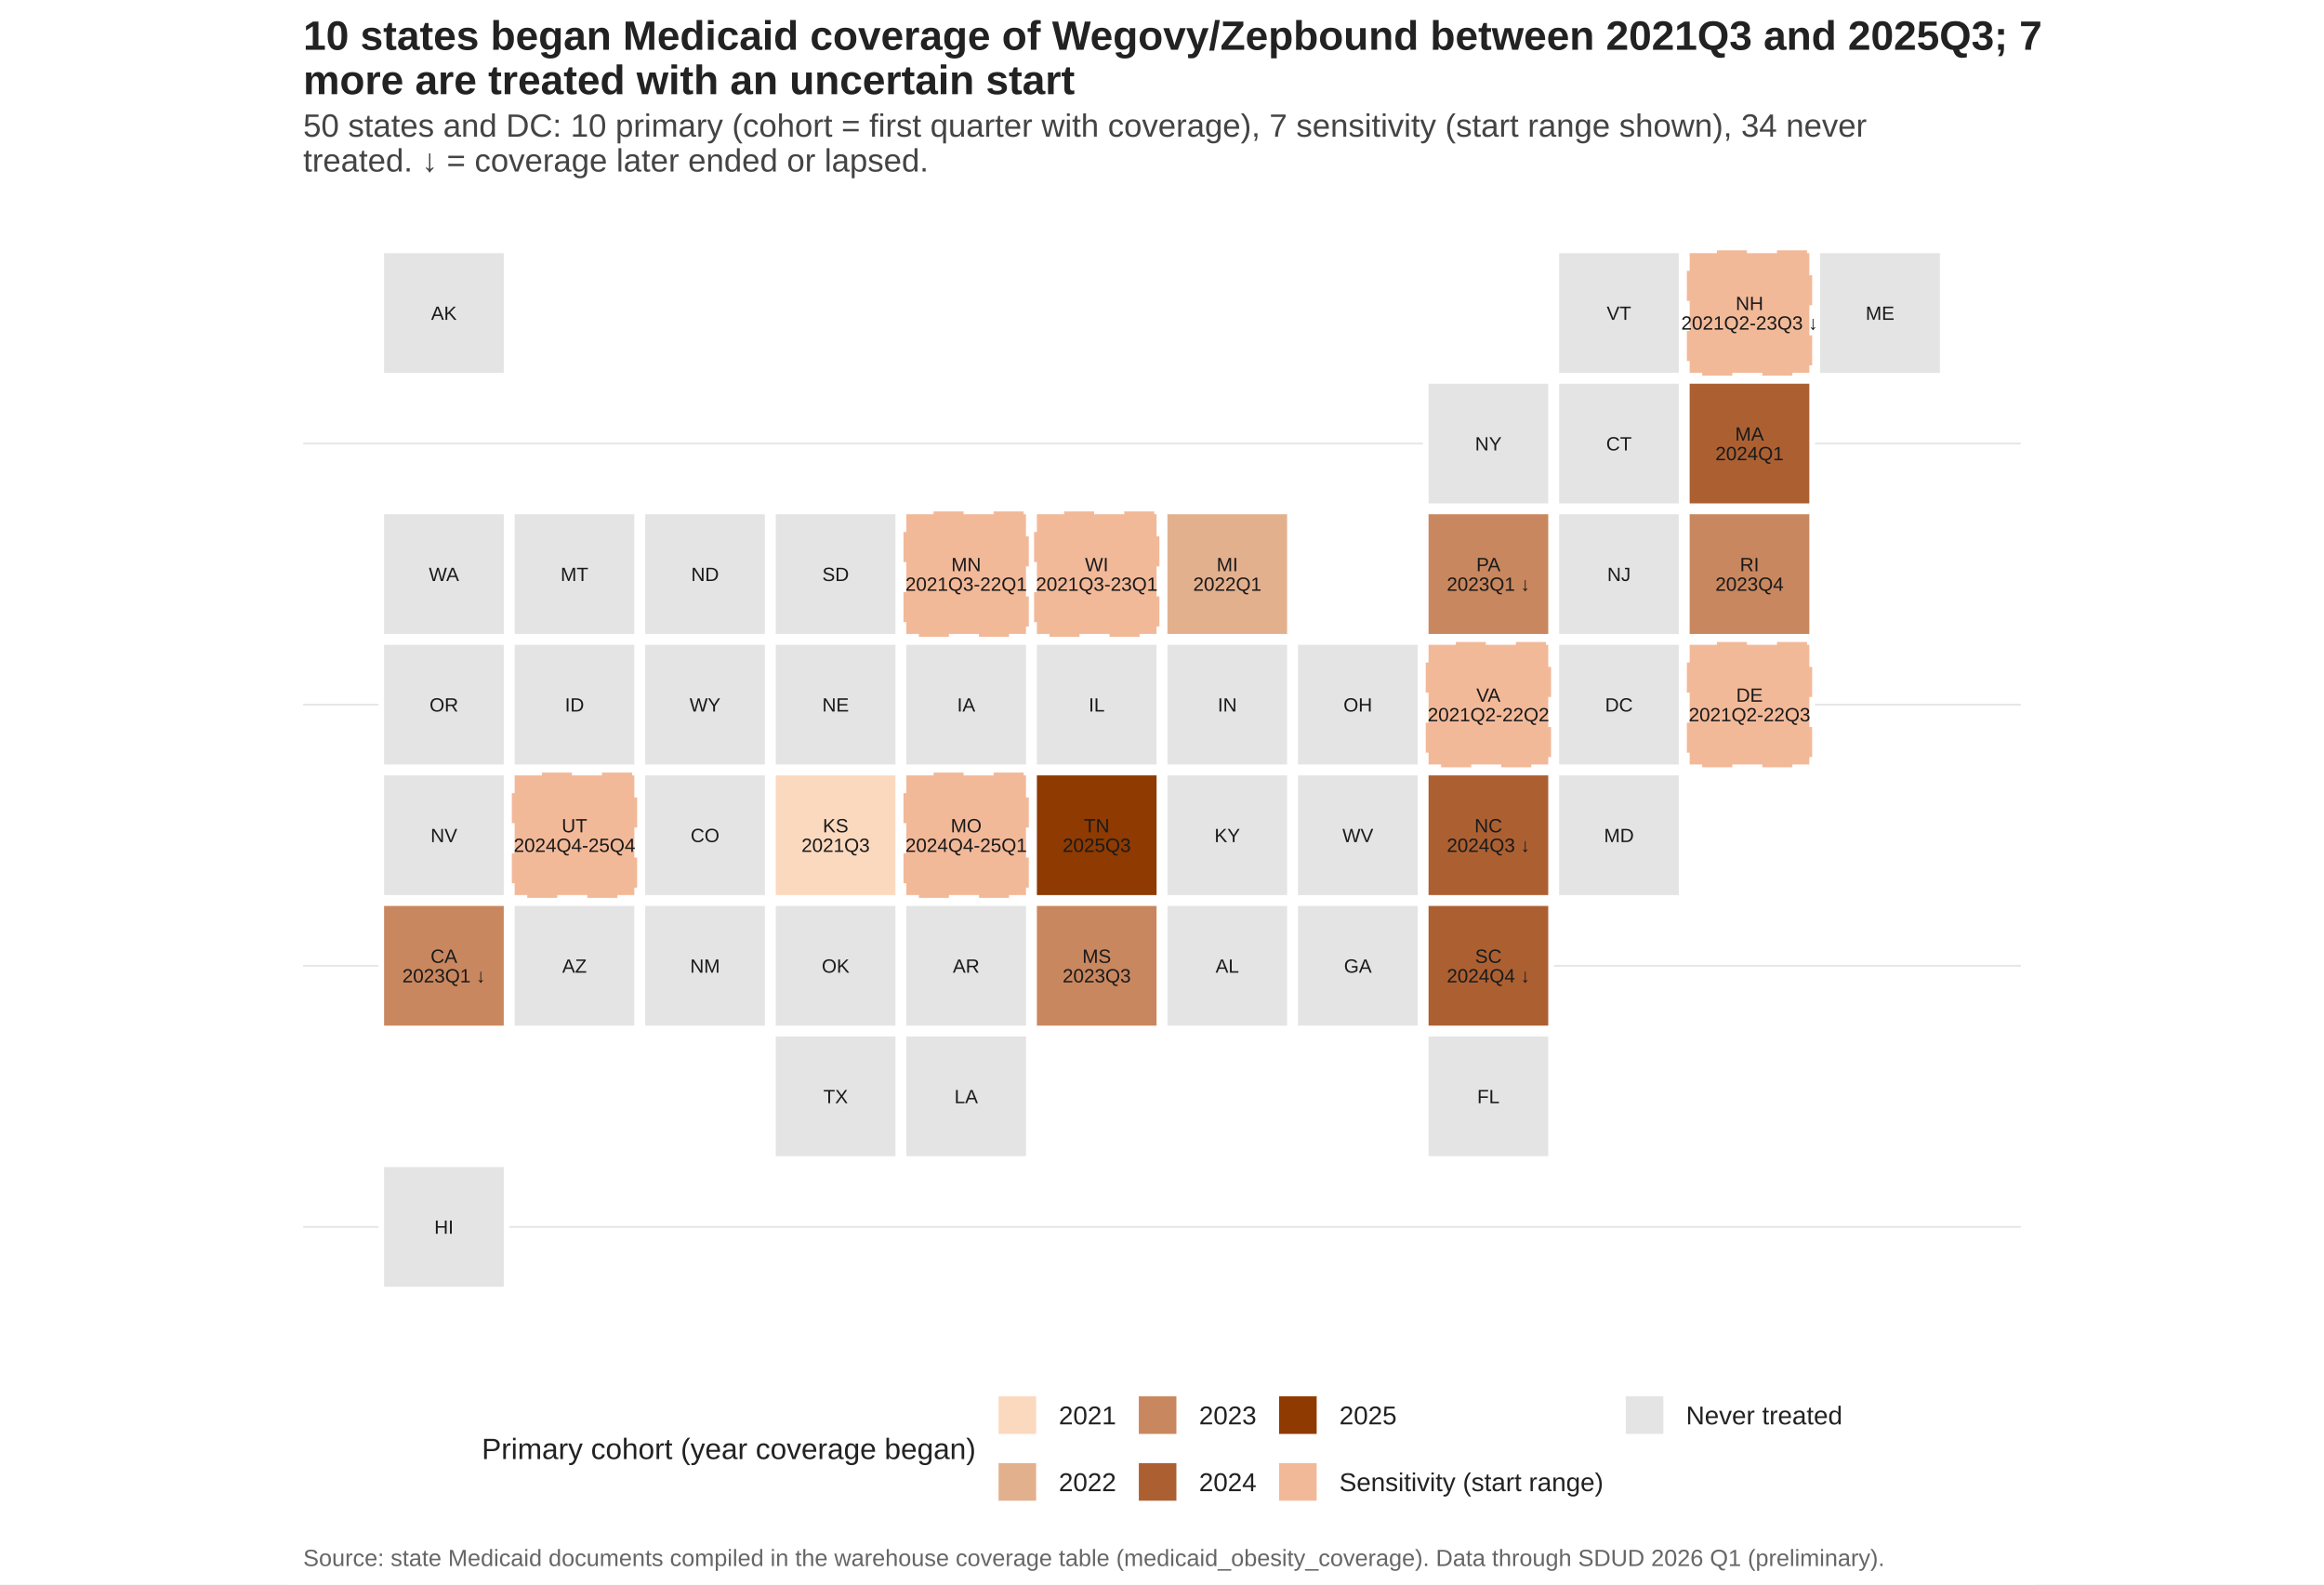
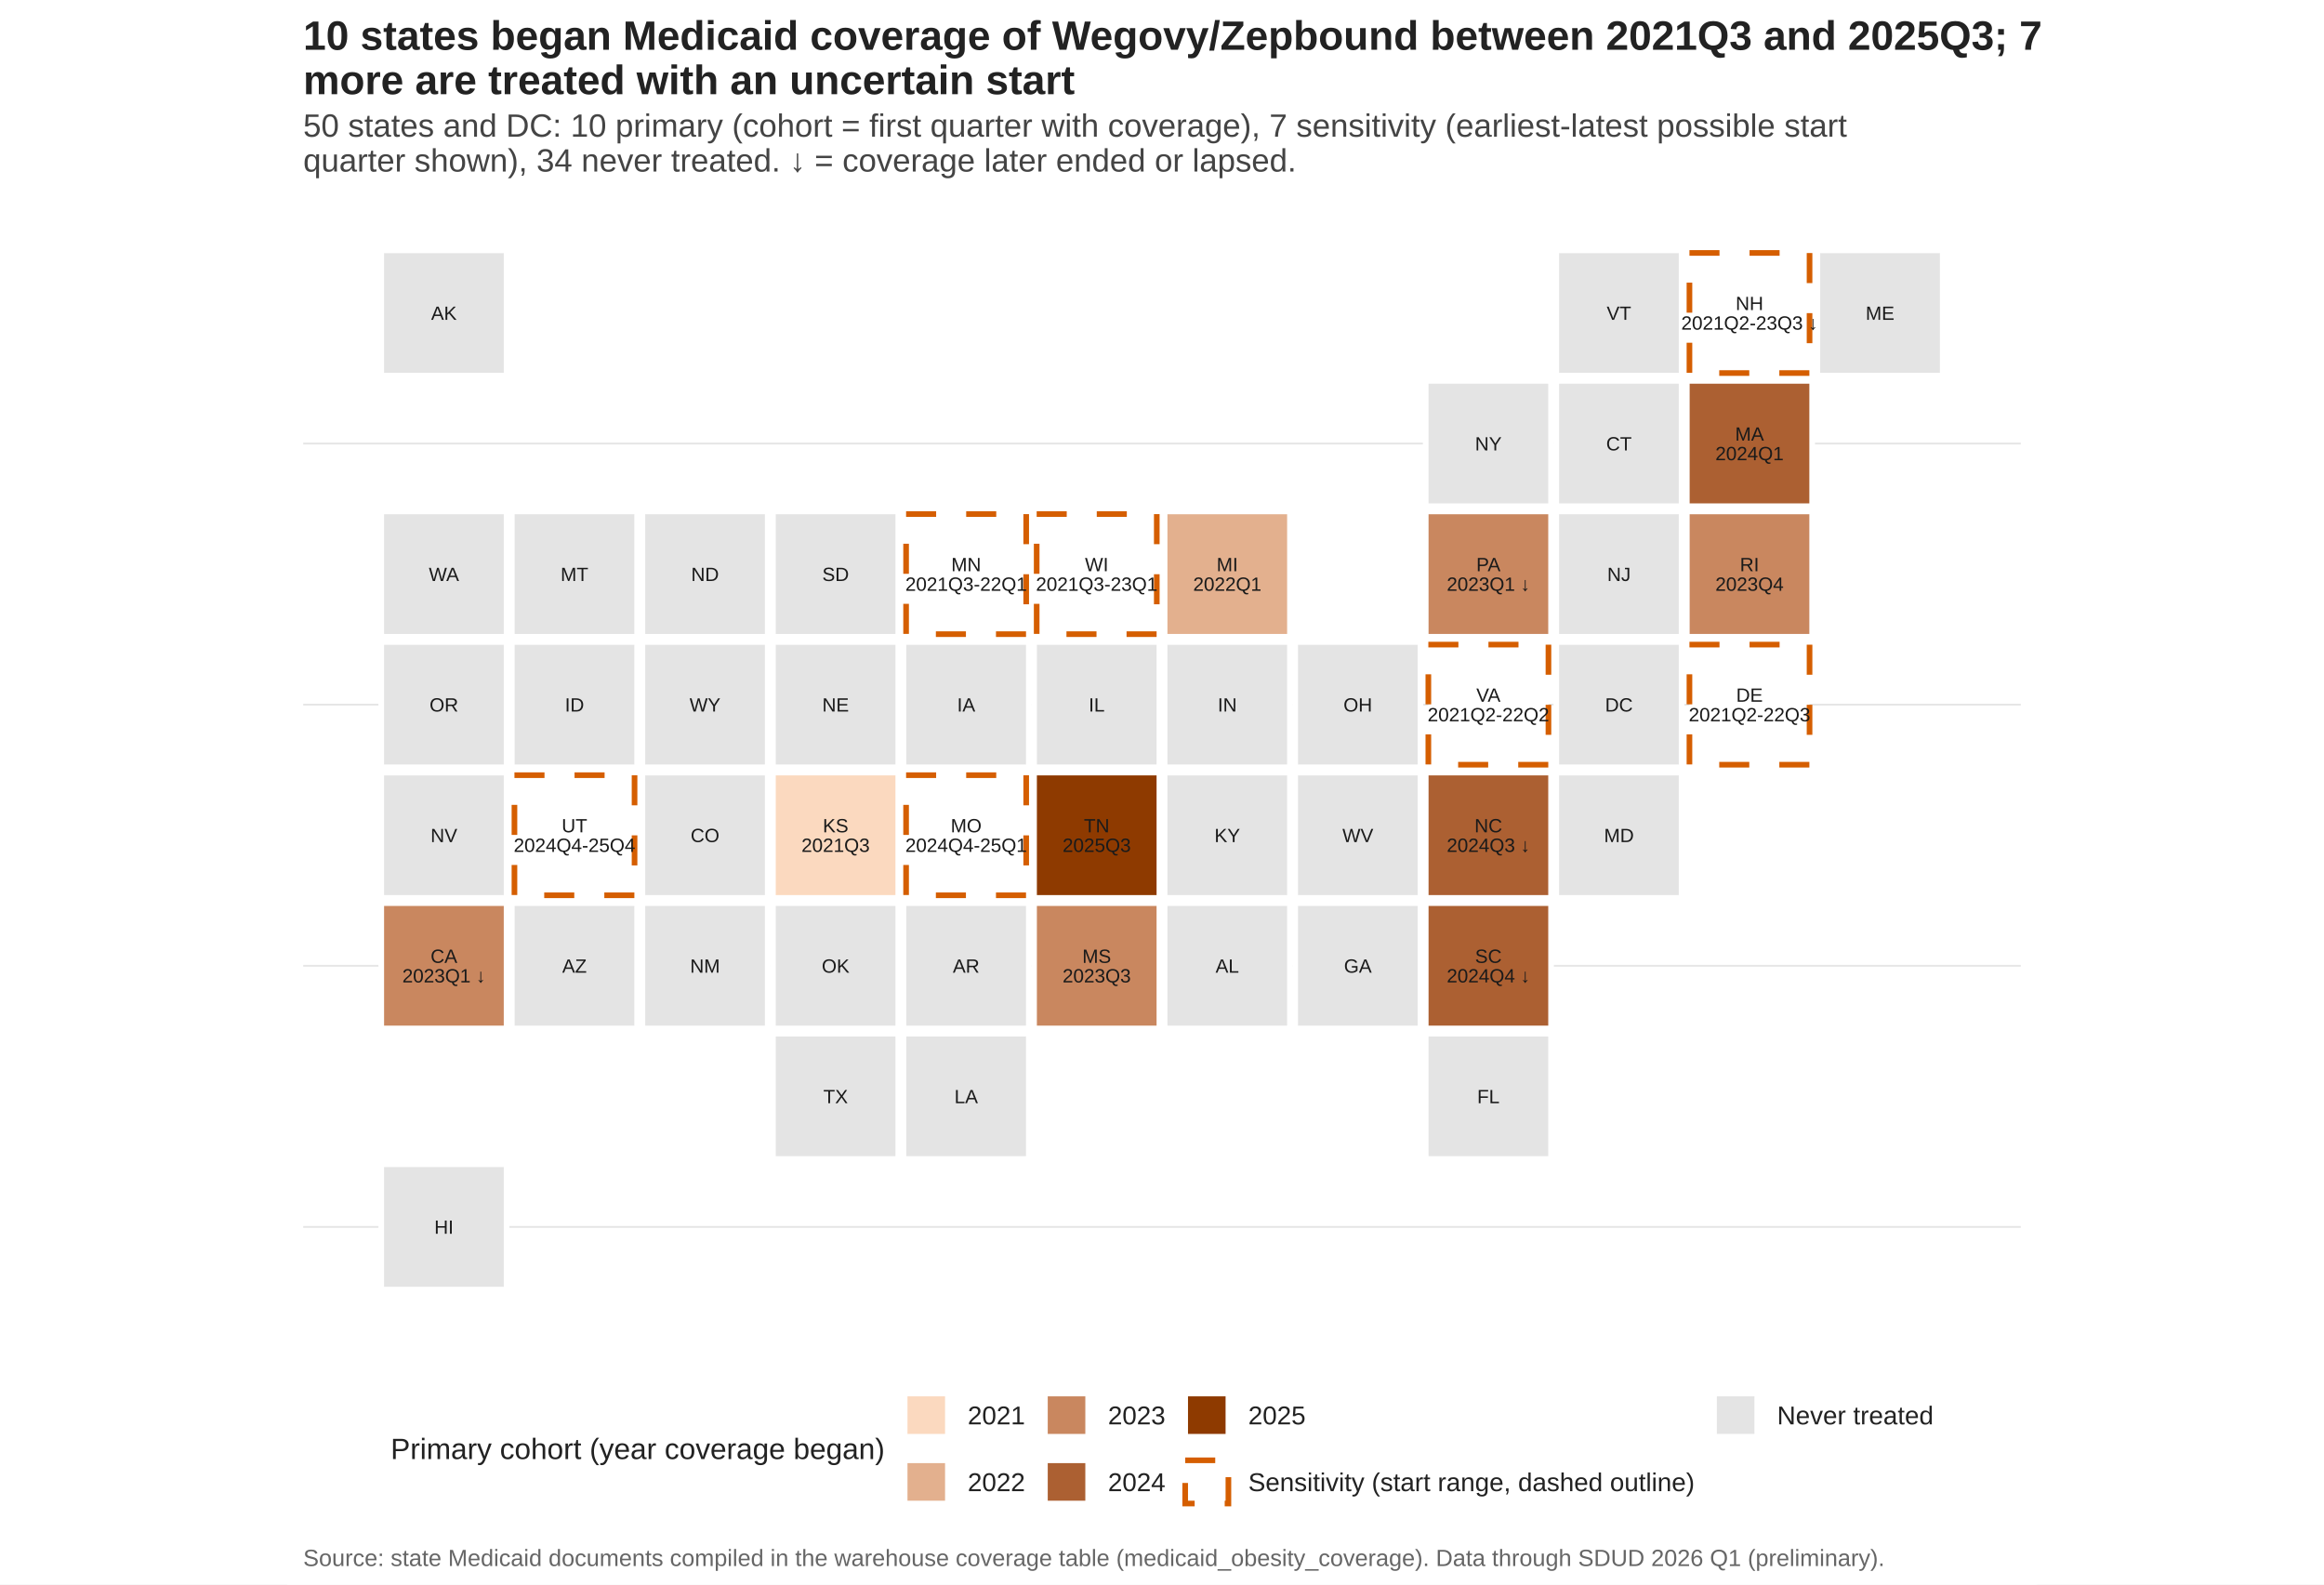
<svg xmlns="http://www.w3.org/2000/svg" width="792.00pt" height="540.00pt" viewBox="0 0 792.00 540.00">
  <g class="svglite">
    <defs>
      <style type="text/css">
    .svglite line, .svglite polyline, .svglite polygon, .svglite path, .svglite rect, .svglite circle {
      fill: none;
      stroke: #000000;
      stroke-linecap: round;
      stroke-linejoin: round;
      stroke-miterlimit: 10.00;
    }
    .svglite text {
      white-space: pre;
    }
    .svglite g.glyphgroup path {
      fill: inherit;
      stroke: none;
    }
  </style>
    </defs>
    <rect width="100%" height="100%" style="stroke: none; fill: #FFFFFF;" />
    <defs>
      <clipPath id="cpMC4wMHw3OTIuMDB8MC4wMHw1NDAuMDA=">
        <rect x="0.00" y="0.00" width="792.00" height="540.00" />
      </clipPath>
    </defs>
    <g clip-path="url(#cpMC4wMHw3OTIuMDB8MC4wMHw1NDAuMDA=)">
</g>
    <defs>
      <clipPath id="cpOTcuODV8Njk0LjE1fDAuMDB8NTQwLjAw">
        <rect x="97.85" y="0.00" width="596.31" height="540.00" />
      </clipPath>
    </defs>
    <g clip-path="url(#cpOTcuODV8Njk0LjE1fDAuMDB8NTQwLjAw)">
      <rect x="97.85" y="0.00" width="596.31" height="540.00" style="stroke-width: 1.07; stroke: none; fill: #FFFFFF;" />
    </g>
    <g clip-path="url(#cpMC4wMHw3OTIuMDB8MC4wMHw1NDAuMDA=)">
</g>
    <defs>
      <clipPath id="cpMTAzLjMzfDY4OC42N3w2Ny42MHw0NTcuMTg=">
        <rect x="103.33" y="67.60" width="585.35" height="389.58" />
      </clipPath>
    </defs>
    <g clip-path="url(#cpMTAzLjMzfDY4OC42N3w2Ny42MHw0NTcuMTg=)">
      <polyline points="103.33,418.11 688.67,418.11 " style="stroke-width: 0.64; stroke: #E6E6E6; stroke-linecap: butt;" />
      <polyline points="103.33,329.13 688.67,329.13 " style="stroke-width: 0.64; stroke: #E6E6E6; stroke-linecap: butt;" />
      <polyline points="103.33,240.14 688.67,240.14 " style="stroke-width: 0.64; stroke: #E6E6E6; stroke-linecap: butt;" />
      <polyline points="103.33,151.15 688.67,151.15 " style="stroke-width: 0.64; stroke: #E6E6E6; stroke-linecap: butt;" />
      <rect x="396.89" y="307.77" width="42.71" height="42.71" style="stroke-width: 1.92; stroke: #FFFFFF; stroke-linecap: butt; stroke-linejoin: miter; fill: #E4E4E4;" />
      <rect x="129.93" y="85.31" width="42.71" height="42.71" style="stroke-width: 1.92; stroke: #FFFFFF; stroke-linecap: butt; stroke-linejoin: miter; fill: #E4E4E4;" />
      <rect x="174.43" y="307.77" width="42.71" height="42.71" style="stroke-width: 1.92; stroke: #FFFFFF; stroke-linecap: butt; stroke-linejoin: miter; fill: #E4E4E4;" />
      <rect x="307.90" y="307.77" width="42.71" height="42.71" style="stroke-width: 1.92; stroke: #FFFFFF; stroke-linecap: butt; stroke-linejoin: miter; fill: #E4E4E4;" />
      <rect x="129.93" y="307.77" width="42.71" height="42.71" style="stroke-width: 1.92; stroke: #FFFFFF; stroke-linecap: butt; stroke-linejoin: miter; fill: #C9875F;" />
      <rect x="218.92" y="263.28" width="42.71" height="42.71" style="stroke-width: 1.92; stroke: #FFFFFF; stroke-linecap: butt; stroke-linejoin: miter; fill: #E4E4E4;" />
      <rect x="530.37" y="129.80" width="42.71" height="42.71" style="stroke-width: 1.92; stroke: #FFFFFF; stroke-linecap: butt; stroke-linejoin: miter; fill: #E4E4E4;" />
-       <rect x="574.86" y="218.78" width="42.71" height="42.71" style="stroke-width: 1.92; stroke: #FFFFFF; stroke-dasharray: 10.24,10.24; stroke-linecap: butt; stroke-linejoin: miter; fill: #F2B999;" />
      <rect x="485.88" y="352.26" width="42.71" height="42.71" style="stroke-width: 1.92; stroke: #FFFFFF; stroke-linecap: butt; stroke-linejoin: miter; fill: #E4E4E4;" />
      <rect x="441.38" y="307.77" width="42.71" height="42.71" style="stroke-width: 1.92; stroke: #FFFFFF; stroke-linecap: butt; stroke-linejoin: miter; fill: #E4E4E4;" />
      <rect x="129.93" y="396.76" width="42.71" height="42.71" style="stroke-width: 1.92; stroke: #FFFFFF; stroke-linecap: butt; stroke-linejoin: miter; fill: #E4E4E4;" />
      <rect x="174.43" y="218.78" width="42.71" height="42.71" style="stroke-width: 1.92; stroke: #FFFFFF; stroke-linecap: butt; stroke-linejoin: miter; fill: #E4E4E4;" />
      <rect x="352.40" y="218.78" width="42.71" height="42.71" style="stroke-width: 1.92; stroke: #FFFFFF; stroke-linecap: butt; stroke-linejoin: miter; fill: #E4E4E4;" />
      <rect x="396.89" y="218.78" width="42.71" height="42.71" style="stroke-width: 1.92; stroke: #FFFFFF; stroke-linecap: butt; stroke-linejoin: miter; fill: #E4E4E4;" />
      <rect x="307.90" y="218.78" width="42.71" height="42.71" style="stroke-width: 1.92; stroke: #FFFFFF; stroke-linecap: butt; stroke-linejoin: miter; fill: #E4E4E4;" />
      <rect x="263.41" y="263.28" width="42.71" height="42.71" style="stroke-width: 1.92; stroke: #FFFFFF; stroke-linecap: butt; stroke-linejoin: miter; fill: #FBD9BF;" />
      <rect x="396.89" y="263.28" width="42.71" height="42.71" style="stroke-width: 1.92; stroke: #FFFFFF; stroke-linecap: butt; stroke-linejoin: miter; fill: #E4E4E4;" />
      <rect x="307.90" y="352.26" width="42.71" height="42.71" style="stroke-width: 1.92; stroke: #FFFFFF; stroke-linecap: butt; stroke-linejoin: miter; fill: #E4E4E4;" />
      <rect x="619.35" y="85.31" width="42.71" height="42.71" style="stroke-width: 1.92; stroke: #FFFFFF; stroke-linecap: butt; stroke-linejoin: miter; fill: #E4E4E4;" />
      <rect x="530.37" y="263.28" width="42.71" height="42.71" style="stroke-width: 1.92; stroke: #FFFFFF; stroke-linecap: butt; stroke-linejoin: miter; fill: #E4E4E4;" />
      <rect x="574.86" y="129.80" width="42.71" height="42.71" style="stroke-width: 1.92; stroke: #FFFFFF; stroke-linecap: butt; stroke-linejoin: miter; fill: #AC6032;" />
      <rect x="396.89" y="174.29" width="42.71" height="42.71" style="stroke-width: 1.92; stroke: #FFFFFF; stroke-linecap: butt; stroke-linejoin: miter; fill: #E3B08E;" />
-       <rect x="307.90" y="174.29" width="42.71" height="42.71" style="stroke-width: 1.92; stroke: #FFFFFF; stroke-dasharray: 10.24,10.24; stroke-linecap: butt; stroke-linejoin: miter; fill: #F2B999;" />
      <rect x="352.40" y="307.77" width="42.71" height="42.71" style="stroke-width: 1.92; stroke: #FFFFFF; stroke-linecap: butt; stroke-linejoin: miter; fill: #C9875F;" />
-       <rect x="307.90" y="263.28" width="42.71" height="42.71" style="stroke-width: 1.92; stroke: #FFFFFF; stroke-dasharray: 10.24,10.24; stroke-linecap: butt; stroke-linejoin: miter; fill: #F2B999;" />
      <rect x="174.43" y="174.29" width="42.71" height="42.71" style="stroke-width: 1.92; stroke: #FFFFFF; stroke-linecap: butt; stroke-linejoin: miter; fill: #E4E4E4;" />
      <rect x="263.41" y="218.78" width="42.71" height="42.71" style="stroke-width: 1.92; stroke: #FFFFFF; stroke-linecap: butt; stroke-linejoin: miter; fill: #E4E4E4;" />
      <rect x="129.93" y="263.28" width="42.71" height="42.71" style="stroke-width: 1.92; stroke: #FFFFFF; stroke-linecap: butt; stroke-linejoin: miter; fill: #E4E4E4;" />
-       <rect x="574.86" y="85.31" width="42.71" height="42.71" style="stroke-width: 1.92; stroke: #FFFFFF; stroke-dasharray: 10.24,10.24; stroke-linecap: butt; stroke-linejoin: miter; fill: #F2B999;" />
      <rect x="530.37" y="174.29" width="42.71" height="42.71" style="stroke-width: 1.92; stroke: #FFFFFF; stroke-linecap: butt; stroke-linejoin: miter; fill: #E4E4E4;" />
      <rect x="218.92" y="307.77" width="42.71" height="42.71" style="stroke-width: 1.92; stroke: #FFFFFF; stroke-linecap: butt; stroke-linejoin: miter; fill: #E4E4E4;" />
      <rect x="485.88" y="129.80" width="42.71" height="42.71" style="stroke-width: 1.92; stroke: #FFFFFF; stroke-linecap: butt; stroke-linejoin: miter; fill: #E4E4E4;" />
      <rect x="485.88" y="263.28" width="42.71" height="42.71" style="stroke-width: 1.92; stroke: #FFFFFF; stroke-linecap: butt; stroke-linejoin: miter; fill: #AC6032;" />
      <rect x="218.92" y="174.29" width="42.71" height="42.71" style="stroke-width: 1.92; stroke: #FFFFFF; stroke-linecap: butt; stroke-linejoin: miter; fill: #E4E4E4;" />
      <rect x="441.38" y="218.78" width="42.71" height="42.71" style="stroke-width: 1.92; stroke: #FFFFFF; stroke-linecap: butt; stroke-linejoin: miter; fill: #E4E4E4;" />
      <rect x="263.41" y="307.77" width="42.71" height="42.71" style="stroke-width: 1.92; stroke: #FFFFFF; stroke-linecap: butt; stroke-linejoin: miter; fill: #E4E4E4;" />
      <rect x="129.93" y="218.78" width="42.71" height="42.71" style="stroke-width: 1.92; stroke: #FFFFFF; stroke-linecap: butt; stroke-linejoin: miter; fill: #E4E4E4;" />
      <rect x="485.88" y="174.29" width="42.71" height="42.71" style="stroke-width: 1.92; stroke: #FFFFFF; stroke-linecap: butt; stroke-linejoin: miter; fill: #C9875F;" />
      <rect x="574.86" y="174.29" width="42.71" height="42.71" style="stroke-width: 1.92; stroke: #FFFFFF; stroke-linecap: butt; stroke-linejoin: miter; fill: #C9875F;" />
      <rect x="485.88" y="307.77" width="42.71" height="42.71" style="stroke-width: 1.92; stroke: #FFFFFF; stroke-linecap: butt; stroke-linejoin: miter; fill: #AC6032;" />
      <rect x="263.41" y="174.29" width="42.71" height="42.71" style="stroke-width: 1.92; stroke: #FFFFFF; stroke-linecap: butt; stroke-linejoin: miter; fill: #E4E4E4;" />
      <rect x="352.40" y="263.28" width="42.71" height="42.71" style="stroke-width: 1.92; stroke: #FFFFFF; stroke-linecap: butt; stroke-linejoin: miter; fill: #8E3A00;" />
      <rect x="263.41" y="352.26" width="42.71" height="42.71" style="stroke-width: 1.92; stroke: #FFFFFF; stroke-linecap: butt; stroke-linejoin: miter; fill: #E4E4E4;" />
-       <rect x="174.43" y="263.28" width="42.71" height="42.71" style="stroke-width: 1.92; stroke: #FFFFFF; stroke-dasharray: 10.24,10.24; stroke-linecap: butt; stroke-linejoin: miter; fill: #F2B999;" />
      <rect x="530.37" y="85.31" width="42.71" height="42.71" style="stroke-width: 1.92; stroke: #FFFFFF; stroke-linecap: butt; stroke-linejoin: miter; fill: #E4E4E4;" />
-       <rect x="485.88" y="218.78" width="42.71" height="42.71" style="stroke-width: 1.92; stroke: #FFFFFF; stroke-dasharray: 10.24,10.24; stroke-linecap: butt; stroke-linejoin: miter; fill: #F2B999;" />
      <rect x="129.93" y="174.29" width="42.71" height="42.71" style="stroke-width: 1.92; stroke: #FFFFFF; stroke-linecap: butt; stroke-linejoin: miter; fill: #E4E4E4;" />
      <rect x="441.38" y="263.28" width="42.71" height="42.71" style="stroke-width: 1.92; stroke: #FFFFFF; stroke-linecap: butt; stroke-linejoin: miter; fill: #E4E4E4;" />
-       <rect x="352.40" y="174.29" width="42.71" height="42.71" style="stroke-width: 1.92; stroke: #FFFFFF; stroke-dasharray: 10.24,10.24; stroke-linecap: butt; stroke-linejoin: miter; fill: #F2B999;" />
      <rect x="218.92" y="218.78" width="42.71" height="42.71" style="stroke-width: 1.92; stroke: #FFFFFF; stroke-linecap: butt; stroke-linejoin: miter; fill: #E4E4E4;" />
      <rect x="530.37" y="218.78" width="42.71" height="42.71" style="stroke-width: 1.92; stroke: #FFFFFF; stroke-linecap: butt; stroke-linejoin: miter; fill: #E4E4E4;" />
+       <rect x="575.75" y="219.67" width="40.93" height="40.93" style="stroke-width: 1.92; stroke: #D55E00; stroke-dasharray: 10.24,10.24; stroke-linecap: butt; stroke-linejoin: miter; fill: #FFFFFF;" />
+       <rect x="308.79" y="175.18" width="40.93" height="40.93" style="stroke-width: 1.92; stroke: #D55E00; stroke-dasharray: 10.24,10.24; stroke-linecap: butt; stroke-linejoin: miter; fill: #FFFFFF;" />
+       <rect x="308.79" y="264.17" width="40.93" height="40.93" style="stroke-width: 1.92; stroke: #D55E00; stroke-dasharray: 10.24,10.24; stroke-linecap: butt; stroke-linejoin: miter; fill: #FFFFFF;" />
+       <rect x="575.75" y="86.20" width="40.93" height="40.93" style="stroke-width: 1.92; stroke: #D55E00; stroke-dasharray: 10.24,10.24; stroke-linecap: butt; stroke-linejoin: miter; fill: #FFFFFF;" />
+       <rect x="175.32" y="264.17" width="40.93" height="40.93" style="stroke-width: 1.92; stroke: #D55E00; stroke-dasharray: 10.24,10.24; stroke-linecap: butt; stroke-linejoin: miter; fill: #FFFFFF;" />
+       <rect x="486.77" y="219.67" width="40.93" height="40.93" style="stroke-width: 1.92; stroke: #D55E00; stroke-dasharray: 10.24,10.24; stroke-linecap: butt; stroke-linejoin: miter; fill: #FFFFFF;" />
+       <rect x="353.29" y="175.18" width="40.93" height="40.93" style="stroke-width: 1.92; stroke: #D55E00; stroke-dasharray: 10.24,10.24; stroke-linecap: butt; stroke-linejoin: miter; fill: #FFFFFF;" />
      <text x="418.25" y="331.47" text-anchor="middle" style="font-size: 6.54px;fill: #1A1A1A; font-family: &quot;Arial&quot;;" textLength="7.98px" lengthAdjust="spacingAndGlyphs">AL</text>
      <text x="151.29" y="109.00" text-anchor="middle" style="font-size: 6.54px;fill: #1A1A1A; font-family: &quot;Arial&quot;;" textLength="8.72px" lengthAdjust="spacingAndGlyphs">AK</text>
      <text x="195.78" y="331.47" text-anchor="middle" style="font-size: 6.54px;fill: #1A1A1A; font-family: &quot;Arial&quot;;" textLength="8.34px" lengthAdjust="spacingAndGlyphs">AZ</text>
      <text x="329.26" y="331.47" text-anchor="middle" style="font-size: 6.54px;fill: #1A1A1A; font-family: &quot;Arial&quot;;" textLength="9.08px" lengthAdjust="spacingAndGlyphs">AR</text>
      <text x="151.29" y="328.13" text-anchor="middle" style="font-size: 6.54px;fill: #1A1A1A; font-family: &quot;Arial&quot;;" textLength="9.08px" lengthAdjust="spacingAndGlyphs">CA</text>
      <text x="151.29" y="334.80" text-anchor="middle" style="font-size: 6.54px;fill: #1A1A1A; font-family: &quot;Arial&quot;;" textLength="28.28px" lengthAdjust="spacingAndGlyphs">2023Q1 ↓</text>
      <text x="240.27" y="286.97" text-anchor="middle" style="font-size: 6.54px;fill: #1A1A1A; font-family: &quot;Arial&quot;;" textLength="9.80px" lengthAdjust="spacingAndGlyphs">CO</text>
      <text x="551.73" y="153.49" text-anchor="middle" style="font-size: 6.54px;fill: #1A1A1A; font-family: &quot;Arial&quot;;" textLength="8.70px" lengthAdjust="spacingAndGlyphs">CT</text>
      <text x="596.22" y="239.14" text-anchor="middle" style="font-size: 6.54px;fill: #1A1A1A; font-family: &quot;Arial&quot;;" textLength="9.08px" lengthAdjust="spacingAndGlyphs">DE</text>
      <text x="596.22" y="245.82" text-anchor="middle" style="font-size: 6.54px;fill: #1A1A1A; font-family: &quot;Arial&quot;;" textLength="41.33px" lengthAdjust="spacingAndGlyphs">2021Q2-22Q3</text>
      <text x="507.23" y="375.96" text-anchor="middle" style="font-size: 6.54px;fill: #1A1A1A; font-family: &quot;Arial&quot;;" textLength="7.61px" lengthAdjust="spacingAndGlyphs">FL</text>
      <text x="462.74" y="331.47" text-anchor="middle" style="font-size: 6.54px;fill: #1A1A1A; font-family: &quot;Arial&quot;;" textLength="9.44px" lengthAdjust="spacingAndGlyphs">GA</text>
      <text x="151.29" y="420.45" text-anchor="middle" style="font-size: 6.54px;fill: #1A1A1A; font-family: &quot;Arial&quot;;" textLength="6.53px" lengthAdjust="spacingAndGlyphs">HI</text>
      <text x="195.78" y="242.48" text-anchor="middle" style="font-size: 6.54px;fill: #1A1A1A; font-family: &quot;Arial&quot;;" textLength="6.53px" lengthAdjust="spacingAndGlyphs">ID</text>
      <text x="373.75" y="242.48" text-anchor="middle" style="font-size: 6.54px;fill: #1A1A1A; font-family: &quot;Arial&quot;;" textLength="5.44px" lengthAdjust="spacingAndGlyphs">IL</text>
      <text x="418.25" y="242.48" text-anchor="middle" style="font-size: 6.54px;fill: #1A1A1A; font-family: &quot;Arial&quot;;" textLength="6.53px" lengthAdjust="spacingAndGlyphs">IN</text>
      <text x="329.26" y="242.48" text-anchor="middle" style="font-size: 6.54px;fill: #1A1A1A; font-family: &quot;Arial&quot;;" textLength="6.17px" lengthAdjust="spacingAndGlyphs">IA</text>
      <text x="284.77" y="283.64" text-anchor="middle" style="font-size: 6.54px;fill: #1A1A1A; font-family: &quot;Arial&quot;;" textLength="8.72px" lengthAdjust="spacingAndGlyphs">KS</text>
      <text x="284.77" y="290.31" text-anchor="middle" style="font-size: 6.54px;fill: #1A1A1A; font-family: &quot;Arial&quot;;" textLength="23.20px" lengthAdjust="spacingAndGlyphs">2021Q3</text>
      <text x="418.25" y="286.97" text-anchor="middle" style="font-size: 6.54px;fill: #1A1A1A; font-family: &quot;Arial&quot;;" textLength="8.72px" lengthAdjust="spacingAndGlyphs">KY</text>
      <text x="329.26" y="375.96" text-anchor="middle" style="font-size: 6.54px;fill: #1A1A1A; font-family: &quot;Arial&quot;;" textLength="7.98px" lengthAdjust="spacingAndGlyphs">LA</text>
      <text x="640.71" y="109.00" text-anchor="middle" style="font-size: 6.54px;fill: #1A1A1A; font-family: &quot;Arial&quot;;" textLength="9.80px" lengthAdjust="spacingAndGlyphs">ME</text>
      <text x="551.73" y="286.97" text-anchor="middle" style="font-size: 6.54px;fill: #1A1A1A; font-family: &quot;Arial&quot;;" textLength="10.16px" lengthAdjust="spacingAndGlyphs">MD</text>
      <text x="596.22" y="150.16" text-anchor="middle" style="font-size: 6.54px;fill: #1A1A1A; font-family: &quot;Arial&quot;;" textLength="9.80px" lengthAdjust="spacingAndGlyphs">MA</text>
      <text x="596.22" y="156.83" text-anchor="middle" style="font-size: 6.54px;fill: #1A1A1A; font-family: &quot;Arial&quot;;" textLength="23.20px" lengthAdjust="spacingAndGlyphs">2024Q1</text>
      <text x="418.25" y="194.65" text-anchor="middle" style="font-size: 6.54px;fill: #1A1A1A; font-family: &quot;Arial&quot;;" textLength="7.25px" lengthAdjust="spacingAndGlyphs">MI</text>
      <text x="418.25" y="201.33" text-anchor="middle" style="font-size: 6.54px;fill: #1A1A1A; font-family: &quot;Arial&quot;;" textLength="23.20px" lengthAdjust="spacingAndGlyphs">2022Q1</text>
      <text x="329.26" y="194.65" text-anchor="middle" style="font-size: 6.54px;fill: #1A1A1A; font-family: &quot;Arial&quot;;" textLength="10.16px" lengthAdjust="spacingAndGlyphs">MN</text>
      <text x="329.26" y="201.33" text-anchor="middle" style="font-size: 6.54px;fill: #1A1A1A; font-family: &quot;Arial&quot;;" textLength="41.33px" lengthAdjust="spacingAndGlyphs">2021Q3-22Q1</text>
      <text x="373.75" y="328.13" text-anchor="middle" style="font-size: 6.54px;fill: #1A1A1A; font-family: &quot;Arial&quot;;" textLength="9.80px" lengthAdjust="spacingAndGlyphs">MS</text>
      <text x="373.75" y="334.80" text-anchor="middle" style="font-size: 6.54px;fill: #1A1A1A; font-family: &quot;Arial&quot;;" textLength="23.20px" lengthAdjust="spacingAndGlyphs">2023Q3</text>
      <text x="329.26" y="283.64" text-anchor="middle" style="font-size: 6.54px;fill: #1A1A1A; font-family: &quot;Arial&quot;;" textLength="10.52px" lengthAdjust="spacingAndGlyphs">MO</text>
      <text x="329.26" y="290.31" text-anchor="middle" style="font-size: 6.54px;fill: #1A1A1A; font-family: &quot;Arial&quot;;" textLength="41.33px" lengthAdjust="spacingAndGlyphs">2024Q4-25Q1</text>
      <text x="195.78" y="197.99" text-anchor="middle" style="font-size: 6.54px;fill: #1A1A1A; font-family: &quot;Arial&quot;;" textLength="9.42px" lengthAdjust="spacingAndGlyphs">MT</text>
      <text x="284.77" y="242.48" text-anchor="middle" style="font-size: 6.54px;fill: #1A1A1A; font-family: &quot;Arial&quot;;" textLength="9.08px" lengthAdjust="spacingAndGlyphs">NE</text>
      <text x="151.29" y="286.97" text-anchor="middle" style="font-size: 6.54px;fill: #1A1A1A; font-family: &quot;Arial&quot;;" textLength="9.08px" lengthAdjust="spacingAndGlyphs">NV</text>
      <text x="596.22" y="105.66" text-anchor="middle" style="font-size: 6.54px;fill: #1A1A1A; font-family: &quot;Arial&quot;;" textLength="9.44px" lengthAdjust="spacingAndGlyphs">NH</text>
      <text x="596.22" y="112.34" text-anchor="middle" style="font-size: 6.54px;fill: #1A1A1A; font-family: &quot;Arial&quot;;" textLength="46.41px" lengthAdjust="spacingAndGlyphs">2021Q2-23Q3 ↓</text>
      <text x="551.73" y="197.99" text-anchor="middle" style="font-size: 6.54px;fill: #1A1A1A; font-family: &quot;Arial&quot;;" textLength="7.98px" lengthAdjust="spacingAndGlyphs">NJ</text>
      <text x="240.27" y="331.47" text-anchor="middle" style="font-size: 6.54px;fill: #1A1A1A; font-family: &quot;Arial&quot;;" textLength="10.16px" lengthAdjust="spacingAndGlyphs">NM</text>
      <text x="507.23" y="153.49" text-anchor="middle" style="font-size: 6.54px;fill: #1A1A1A; font-family: &quot;Arial&quot;;" textLength="9.08px" lengthAdjust="spacingAndGlyphs">NY</text>
      <text x="507.23" y="283.64" text-anchor="middle" style="font-size: 6.54px;fill: #1A1A1A; font-family: &quot;Arial&quot;;" textLength="9.44px" lengthAdjust="spacingAndGlyphs">NC</text>
      <text x="507.23" y="290.31" text-anchor="middle" style="font-size: 6.54px;fill: #1A1A1A; font-family: &quot;Arial&quot;;" textLength="28.28px" lengthAdjust="spacingAndGlyphs">2024Q3 ↓</text>
      <text x="240.27" y="197.99" text-anchor="middle" style="font-size: 6.54px;fill: #1A1A1A; font-family: &quot;Arial&quot;;" textLength="9.44px" lengthAdjust="spacingAndGlyphs">ND</text>
      <text x="462.74" y="242.48" text-anchor="middle" style="font-size: 6.54px;fill: #1A1A1A; font-family: &quot;Arial&quot;;" textLength="9.80px" lengthAdjust="spacingAndGlyphs">OH</text>
      <text x="284.77" y="331.47" text-anchor="middle" style="font-size: 6.54px;fill: #1A1A1A; font-family: &quot;Arial&quot;;" textLength="9.44px" lengthAdjust="spacingAndGlyphs">OK</text>
      <text x="151.29" y="242.48" text-anchor="middle" style="font-size: 6.54px;fill: #1A1A1A; font-family: &quot;Arial&quot;;" textLength="9.80px" lengthAdjust="spacingAndGlyphs">OR</text>
      <text x="507.23" y="194.65" text-anchor="middle" style="font-size: 6.54px;fill: #1A1A1A; font-family: &quot;Arial&quot;;" textLength="8.23px" lengthAdjust="spacingAndGlyphs">PA</text>
      <text x="507.23" y="201.33" text-anchor="middle" style="font-size: 6.54px;fill: #1A1A1A; font-family: &quot;Arial&quot;;" textLength="28.28px" lengthAdjust="spacingAndGlyphs">2023Q1 ↓</text>
      <text x="596.22" y="194.65" text-anchor="middle" style="font-size: 6.54px;fill: #1A1A1A; font-family: &quot;Arial&quot;;" textLength="6.53px" lengthAdjust="spacingAndGlyphs">RI</text>
      <text x="596.22" y="201.33" text-anchor="middle" style="font-size: 6.54px;fill: #1A1A1A; font-family: &quot;Arial&quot;;" textLength="23.20px" lengthAdjust="spacingAndGlyphs">2023Q4</text>
      <text x="507.23" y="328.13" text-anchor="middle" style="font-size: 6.54px;fill: #1A1A1A; font-family: &quot;Arial&quot;;" textLength="9.08px" lengthAdjust="spacingAndGlyphs">SC</text>
      <text x="507.23" y="334.80" text-anchor="middle" style="font-size: 6.54px;fill: #1A1A1A; font-family: &quot;Arial&quot;;" textLength="28.28px" lengthAdjust="spacingAndGlyphs">2024Q4 ↓</text>
      <text x="284.77" y="197.99" text-anchor="middle" style="font-size: 6.54px;fill: #1A1A1A; font-family: &quot;Arial&quot;;" textLength="9.08px" lengthAdjust="spacingAndGlyphs">SD</text>
      <text x="373.75" y="283.64" text-anchor="middle" style="font-size: 6.54px;fill: #1A1A1A; font-family: &quot;Arial&quot;;" textLength="8.70px" lengthAdjust="spacingAndGlyphs">TN</text>
      <text x="373.75" y="290.31" text-anchor="middle" style="font-size: 6.54px;fill: #1A1A1A; font-family: &quot;Arial&quot;;" textLength="23.20px" lengthAdjust="spacingAndGlyphs">2025Q3</text>
      <text x="284.77" y="375.96" text-anchor="middle" style="font-size: 6.54px;fill: #1A1A1A; font-family: &quot;Arial&quot;;" textLength="8.34px" lengthAdjust="spacingAndGlyphs">TX</text>
      <text x="195.78" y="283.64" text-anchor="middle" style="font-size: 6.54px;fill: #1A1A1A; font-family: &quot;Arial&quot;;" textLength="8.70px" lengthAdjust="spacingAndGlyphs">UT</text>
      <text x="195.78" y="290.31" text-anchor="middle" style="font-size: 6.54px;fill: #1A1A1A; font-family: &quot;Arial&quot;;" textLength="41.33px" lengthAdjust="spacingAndGlyphs">2024Q4-25Q4</text>
      <text x="551.73" y="109.00" text-anchor="middle" style="font-size: 6.54px;fill: #1A1A1A; font-family: &quot;Arial&quot;;" textLength="8.34px" lengthAdjust="spacingAndGlyphs">VT</text>
      <text x="507.23" y="239.14" text-anchor="middle" style="font-size: 6.54px;fill: #1A1A1A; font-family: &quot;Arial&quot;;" textLength="8.23px" lengthAdjust="spacingAndGlyphs">VA</text>
      <text x="507.23" y="245.82" text-anchor="middle" style="font-size: 6.54px;fill: #1A1A1A; font-family: &quot;Arial&quot;;" textLength="41.33px" lengthAdjust="spacingAndGlyphs">2021Q2-22Q2</text>
      <text x="151.29" y="197.99" text-anchor="middle" style="font-size: 6.54px;fill: #1A1A1A; font-family: &quot;Arial&quot;;" textLength="10.28px" lengthAdjust="spacingAndGlyphs">WA</text>
      <text x="462.74" y="286.97" text-anchor="middle" style="font-size: 6.54px;fill: #1A1A1A; font-family: &quot;Arial&quot;;" textLength="10.53px" lengthAdjust="spacingAndGlyphs">WV</text>
      <text x="373.75" y="194.65" text-anchor="middle" style="font-size: 6.54px;fill: #1A1A1A; font-family: &quot;Arial&quot;;" textLength="7.98px" lengthAdjust="spacingAndGlyphs">WI</text>
      <text x="373.75" y="201.33" text-anchor="middle" style="font-size: 6.54px;fill: #1A1A1A; font-family: &quot;Arial&quot;;" textLength="41.33px" lengthAdjust="spacingAndGlyphs">2021Q3-23Q1</text>
      <text x="240.27" y="242.48" text-anchor="middle" style="font-size: 6.54px;fill: #1A1A1A; font-family: &quot;Arial&quot;;" textLength="10.53px" lengthAdjust="spacingAndGlyphs">WY</text>
      <text x="551.73" y="242.48" text-anchor="middle" style="font-size: 6.54px;fill: #1A1A1A; font-family: &quot;Arial&quot;;" textLength="9.44px" lengthAdjust="spacingAndGlyphs">DC</text>
    </g>
    <g clip-path="url(#cpMC4wMHw3OTIuMDB8MC4wMHw1NDAuMDA=)">
-       <text x="164.16" y="497.22" style="font-size: 10.00px;fill: #222222; font-family: &quot;Arial&quot;;" textLength="168.42px" lengthAdjust="spacingAndGlyphs">Primary cohort (year coverage began)</text>
-       <rect x="339.34" y="474.89" width="14.73" height="14.73" style="stroke-width: 1.92; stroke: #FFFFFF; stroke-linecap: butt; stroke-linejoin: miter; fill: #FBD9BF;" />
-       <rect x="339.34" y="497.65" width="14.73" height="14.73" style="stroke-width: 1.92; stroke: #FFFFFF; stroke-linecap: butt; stroke-linejoin: miter; fill: #E3B08E;" />
-       <rect x="387.14" y="474.89" width="14.73" height="14.73" style="stroke-width: 1.92; stroke: #FFFFFF; stroke-linecap: butt; stroke-linejoin: miter; fill: #C9875F;" />
-       <rect x="387.14" y="497.65" width="14.73" height="14.73" style="stroke-width: 1.92; stroke: #FFFFFF; stroke-linecap: butt; stroke-linejoin: miter; fill: #AC6032;" />
-       <rect x="434.94" y="474.89" width="14.73" height="14.73" style="stroke-width: 1.92; stroke: #FFFFFF; stroke-linecap: butt; stroke-linejoin: miter; fill: #8E3A00;" />
-       <rect x="434.94" y="497.65" width="14.73" height="14.73" style="stroke-width: 1.92; stroke: #FFFFFF; stroke-linecap: butt; stroke-linejoin: miter; fill: #F2B999;" />
-       <rect x="553.09" y="474.89" width="14.73" height="14.73" style="stroke-width: 1.92; stroke: #FFFFFF; stroke-linecap: butt; stroke-linejoin: miter; fill: #E4E4E4;" />
-       <text x="360.82" y="485.41" style="font-size: 8.80px;fill: #222222; font-family: &quot;Arial&quot;;" textLength="19.56px" lengthAdjust="spacingAndGlyphs">2021</text>
-       <text x="360.82" y="508.16" style="font-size: 8.80px;fill: #222222; font-family: &quot;Arial&quot;;" textLength="19.56px" lengthAdjust="spacingAndGlyphs">2022</text>
-       <text x="408.62" y="485.41" style="font-size: 8.80px;fill: #222222; font-family: &quot;Arial&quot;;" textLength="19.56px" lengthAdjust="spacingAndGlyphs">2023</text>
-       <text x="408.62" y="508.16" style="font-size: 8.80px;fill: #222222; font-family: &quot;Arial&quot;;" textLength="19.56px" lengthAdjust="spacingAndGlyphs">2024</text>
-       <text x="456.43" y="485.41" style="font-size: 8.80px;fill: #222222; font-family: &quot;Arial&quot;;" textLength="19.56px" lengthAdjust="spacingAndGlyphs">2025</text>
-       <text x="456.43" y="508.16" style="font-size: 8.80px;fill: #222222; font-family: &quot;Arial&quot;;" textLength="89.91px" lengthAdjust="spacingAndGlyphs">Sensitivity (start range)</text>
-       <text x="574.57" y="485.41" style="font-size: 8.80px;fill: #222222; font-family: &quot;Arial&quot;;" textLength="53.27px" lengthAdjust="spacingAndGlyphs">Never treated</text>
-       <text x="103.33" y="46.59" style="font-size: 11.00px;fill: #444444; font-family: &quot;Arial&quot;;" textLength="533.14px" lengthAdjust="spacingAndGlyphs">50 states and DC: 10 primary (cohort = first quarter with coverage), 7 sensitivity (start range shown), 34 never</text>
-       <text x="103.33" y="58.47" style="font-size: 11.00px;fill: #444444; font-family: &quot;Arial&quot;;" textLength="213.30px" lengthAdjust="spacingAndGlyphs">treated. ↓ = coverage later ended or lapsed.</text>
+       <text x="133.12" y="497.22" style="font-size: 10.00px;fill: #222222; font-family: &quot;Arial&quot;;" textLength="168.42px" lengthAdjust="spacingAndGlyphs">Primary cohort (year coverage began)</text>
+       <rect x="308.30" y="474.89" width="14.73" height="14.73" style="stroke-width: 1.92; stroke: #FFFFFF; stroke-linecap: butt; stroke-linejoin: miter; fill: #FBD9BF;" />
+       <rect x="308.30" y="497.65" width="14.73" height="14.73" style="stroke-width: 1.92; stroke: #FFFFFF; stroke-linecap: butt; stroke-linejoin: miter; fill: #E3B08E;" />
+       <rect x="356.10" y="474.89" width="14.73" height="14.73" style="stroke-width: 1.92; stroke: #FFFFFF; stroke-linecap: butt; stroke-linejoin: miter; fill: #C9875F;" />
+       <rect x="356.10" y="497.65" width="14.73" height="14.73" style="stroke-width: 1.92; stroke: #FFFFFF; stroke-linecap: butt; stroke-linejoin: miter; fill: #AC6032;" />
+       <rect x="403.90" y="474.89" width="14.73" height="14.73" style="stroke-width: 1.92; stroke: #FFFFFF; stroke-linecap: butt; stroke-linejoin: miter; fill: #8E3A00;" />
+       <rect x="403.90" y="497.65" width="14.73" height="14.73" style="stroke-width: 1.92; stroke: #D55E00; stroke-dasharray: 10.24,10.24; stroke-linecap: butt; stroke-linejoin: miter; fill: #FFFFFF;" />
+       <rect x="584.13" y="474.89" width="14.73" height="14.73" style="stroke-width: 1.92; stroke: #FFFFFF; stroke-linecap: butt; stroke-linejoin: miter; fill: #E4E4E4;" />
+       <text x="329.78" y="485.41" style="font-size: 8.80px;fill: #222222; font-family: &quot;Arial&quot;;" textLength="19.56px" lengthAdjust="spacingAndGlyphs">2021</text>
+       <text x="329.78" y="508.16" style="font-size: 8.80px;fill: #222222; font-family: &quot;Arial&quot;;" textLength="19.56px" lengthAdjust="spacingAndGlyphs">2022</text>
+       <text x="377.59" y="485.41" style="font-size: 8.80px;fill: #222222; font-family: &quot;Arial&quot;;" textLength="19.56px" lengthAdjust="spacingAndGlyphs">2023</text>
+       <text x="377.59" y="508.16" style="font-size: 8.80px;fill: #222222; font-family: &quot;Arial&quot;;" textLength="19.56px" lengthAdjust="spacingAndGlyphs">2024</text>
+       <text x="425.39" y="485.41" style="font-size: 8.80px;fill: #222222; font-family: &quot;Arial&quot;;" textLength="19.56px" lengthAdjust="spacingAndGlyphs">2025</text>
+       <text x="425.39" y="508.16" style="font-size: 8.80px;fill: #222222; font-family: &quot;Arial&quot;;" textLength="151.98px" lengthAdjust="spacingAndGlyphs">Sensitivity (start range, dashed outline)</text>
+       <text x="605.61" y="485.41" style="font-size: 8.80px;fill: #222222; font-family: &quot;Arial&quot;;" textLength="53.27px" lengthAdjust="spacingAndGlyphs">Never treated</text>
+       <text x="103.33" y="46.59" style="font-size: 11.00px;fill: #444444; font-family: &quot;Arial&quot;;" textLength="526.36px" lengthAdjust="spacingAndGlyphs">50 states and DC: 10 primary (cohort = first quarter with coverage), 7 sensitivity (earliest-latest possible start</text>
+       <text x="103.33" y="58.47" style="font-size: 11.00px;fill: #444444; font-family: &quot;Arial&quot;;" textLength="338.73px" lengthAdjust="spacingAndGlyphs">quarter shown), 34 never treated. ↓ = coverage later ended or lapsed.</text>
      <text x="103.33" y="16.97" style="font-size: 14.00px; font-weight: bold;fill: #222222; font-family: &quot;Arial&quot;;" textLength="592.33px" lengthAdjust="spacingAndGlyphs">10 states began Medicaid coverage of Wegovy/Zepbound between 2021Q3 and 2025Q3; 7</text>
      <text x="103.33" y="32.09" style="font-size: 14.00px; font-weight: bold;fill: #222222; font-family: &quot;Arial&quot;;" textLength="262.88px" lengthAdjust="spacingAndGlyphs">more are treated with an uncertain start</text>
      <text x="103.33" y="533.68" style="font-size: 8.00px;fill: #666666; font-family: &quot;Arial&quot;;" textLength="539.30px" lengthAdjust="spacingAndGlyphs">Source: state Medicaid documents compiled in the warehouse coverage table (medicaid_obesity_coverage). Data through SDUD 2026 Q1 (preliminary).</text>
    </g>
  </g>
</svg>
